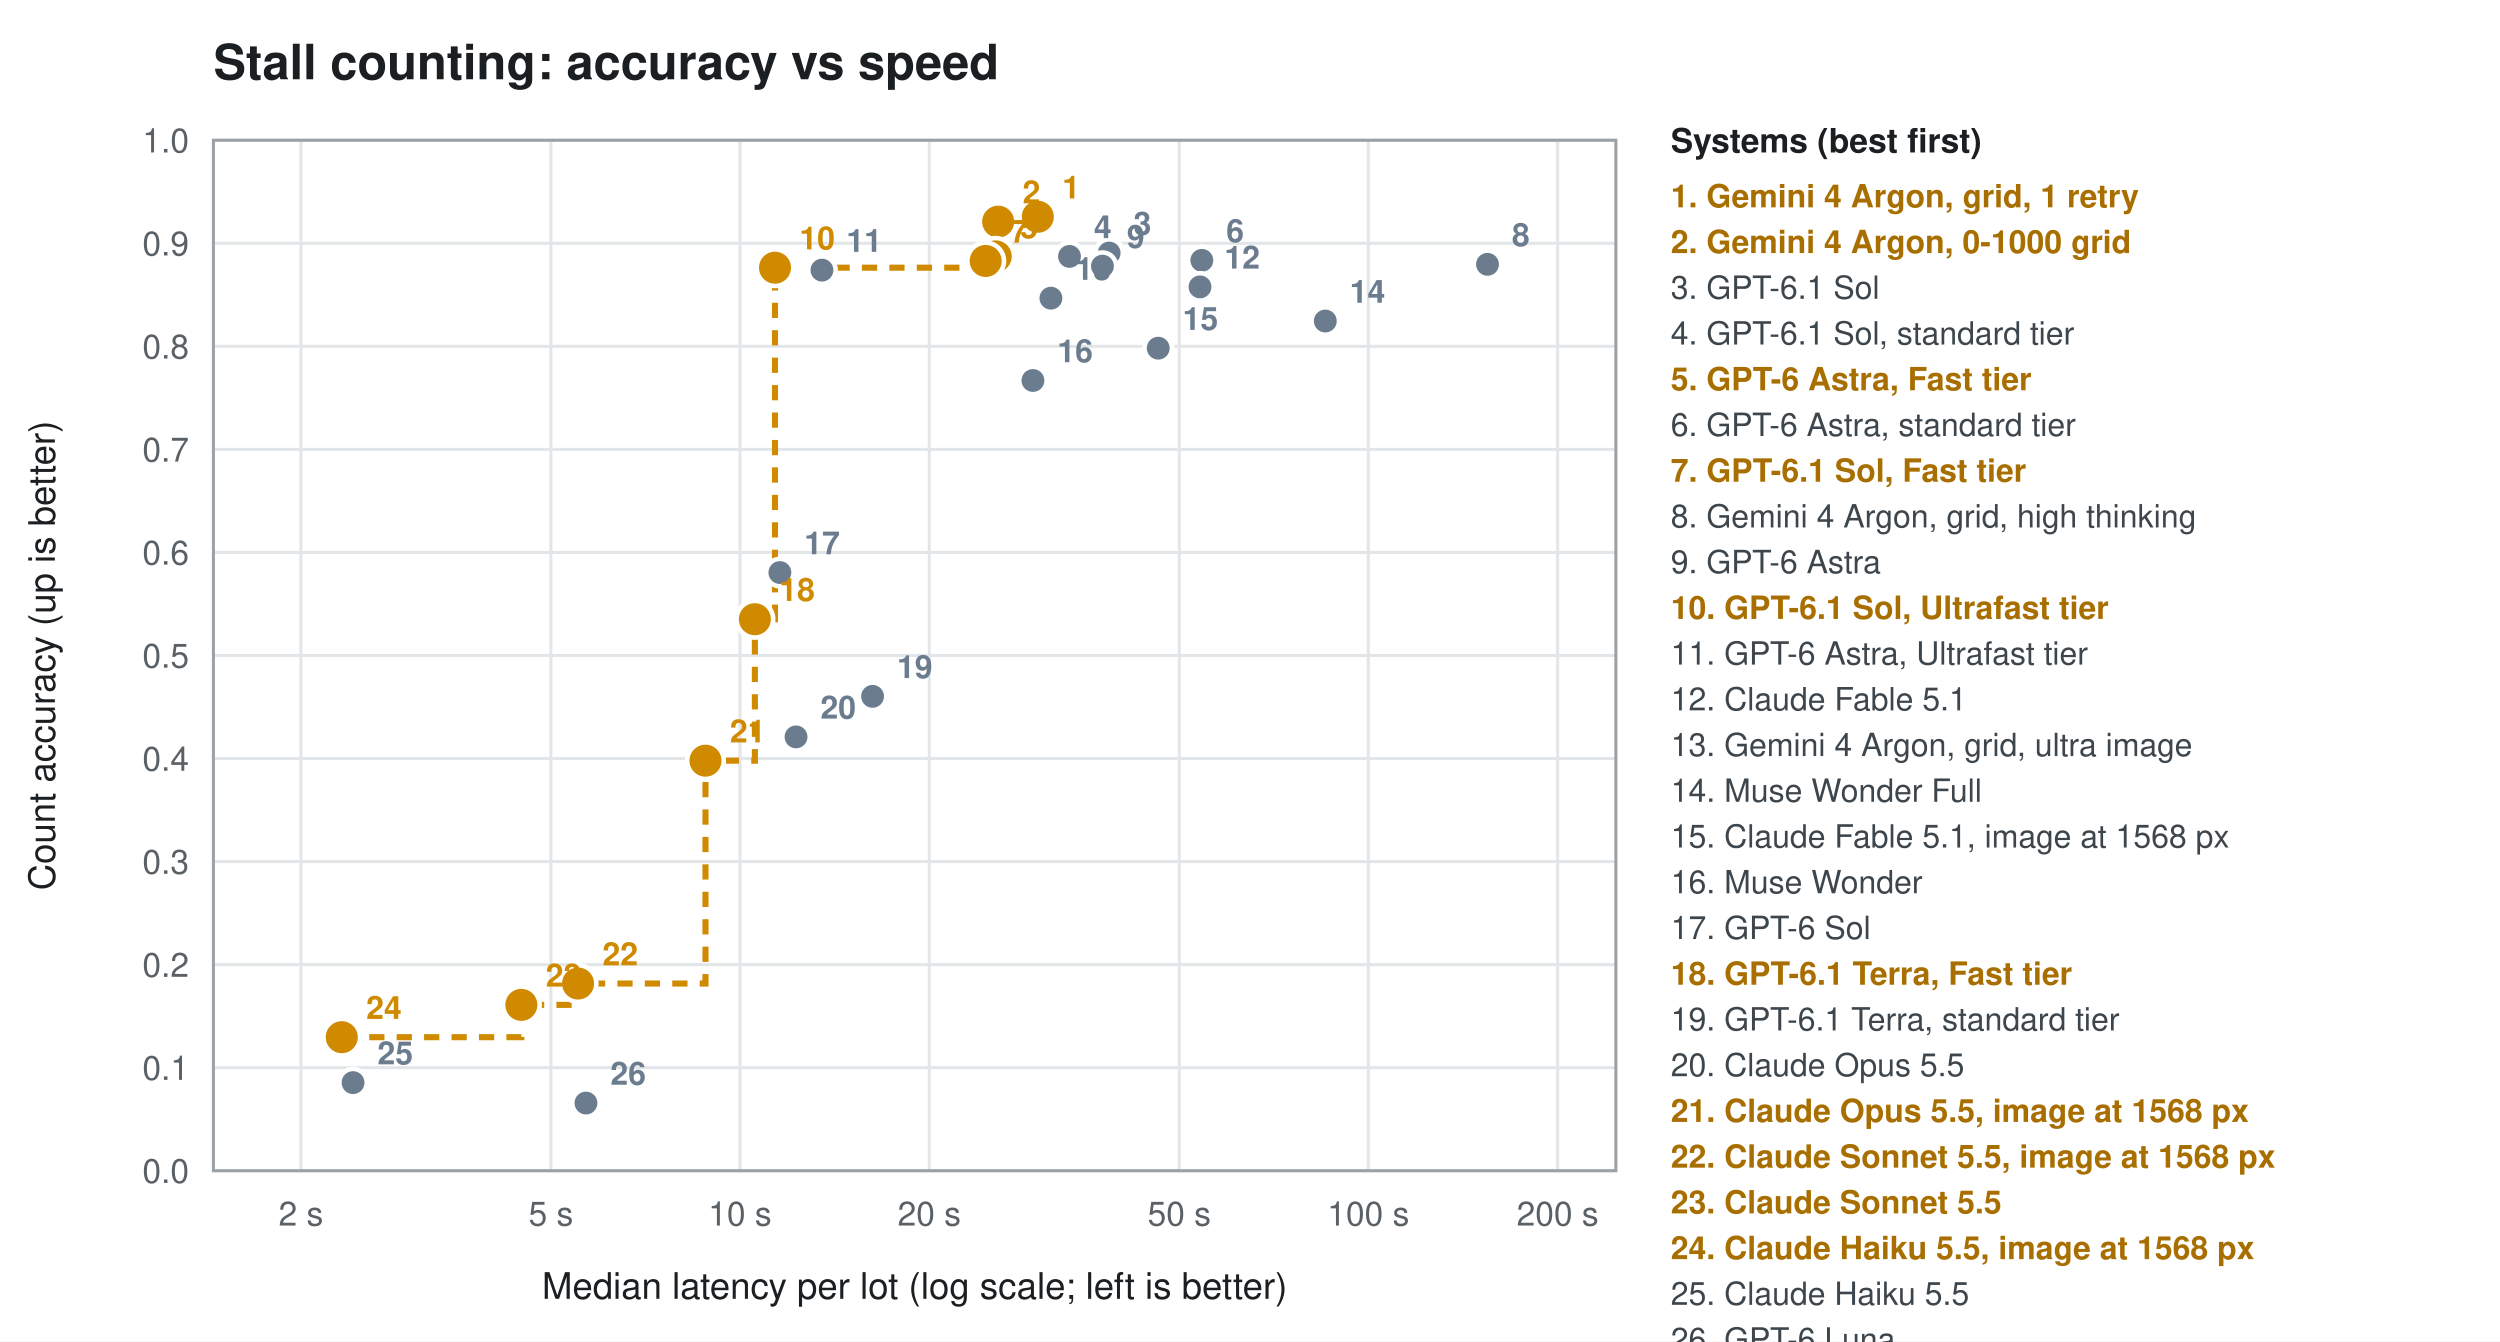
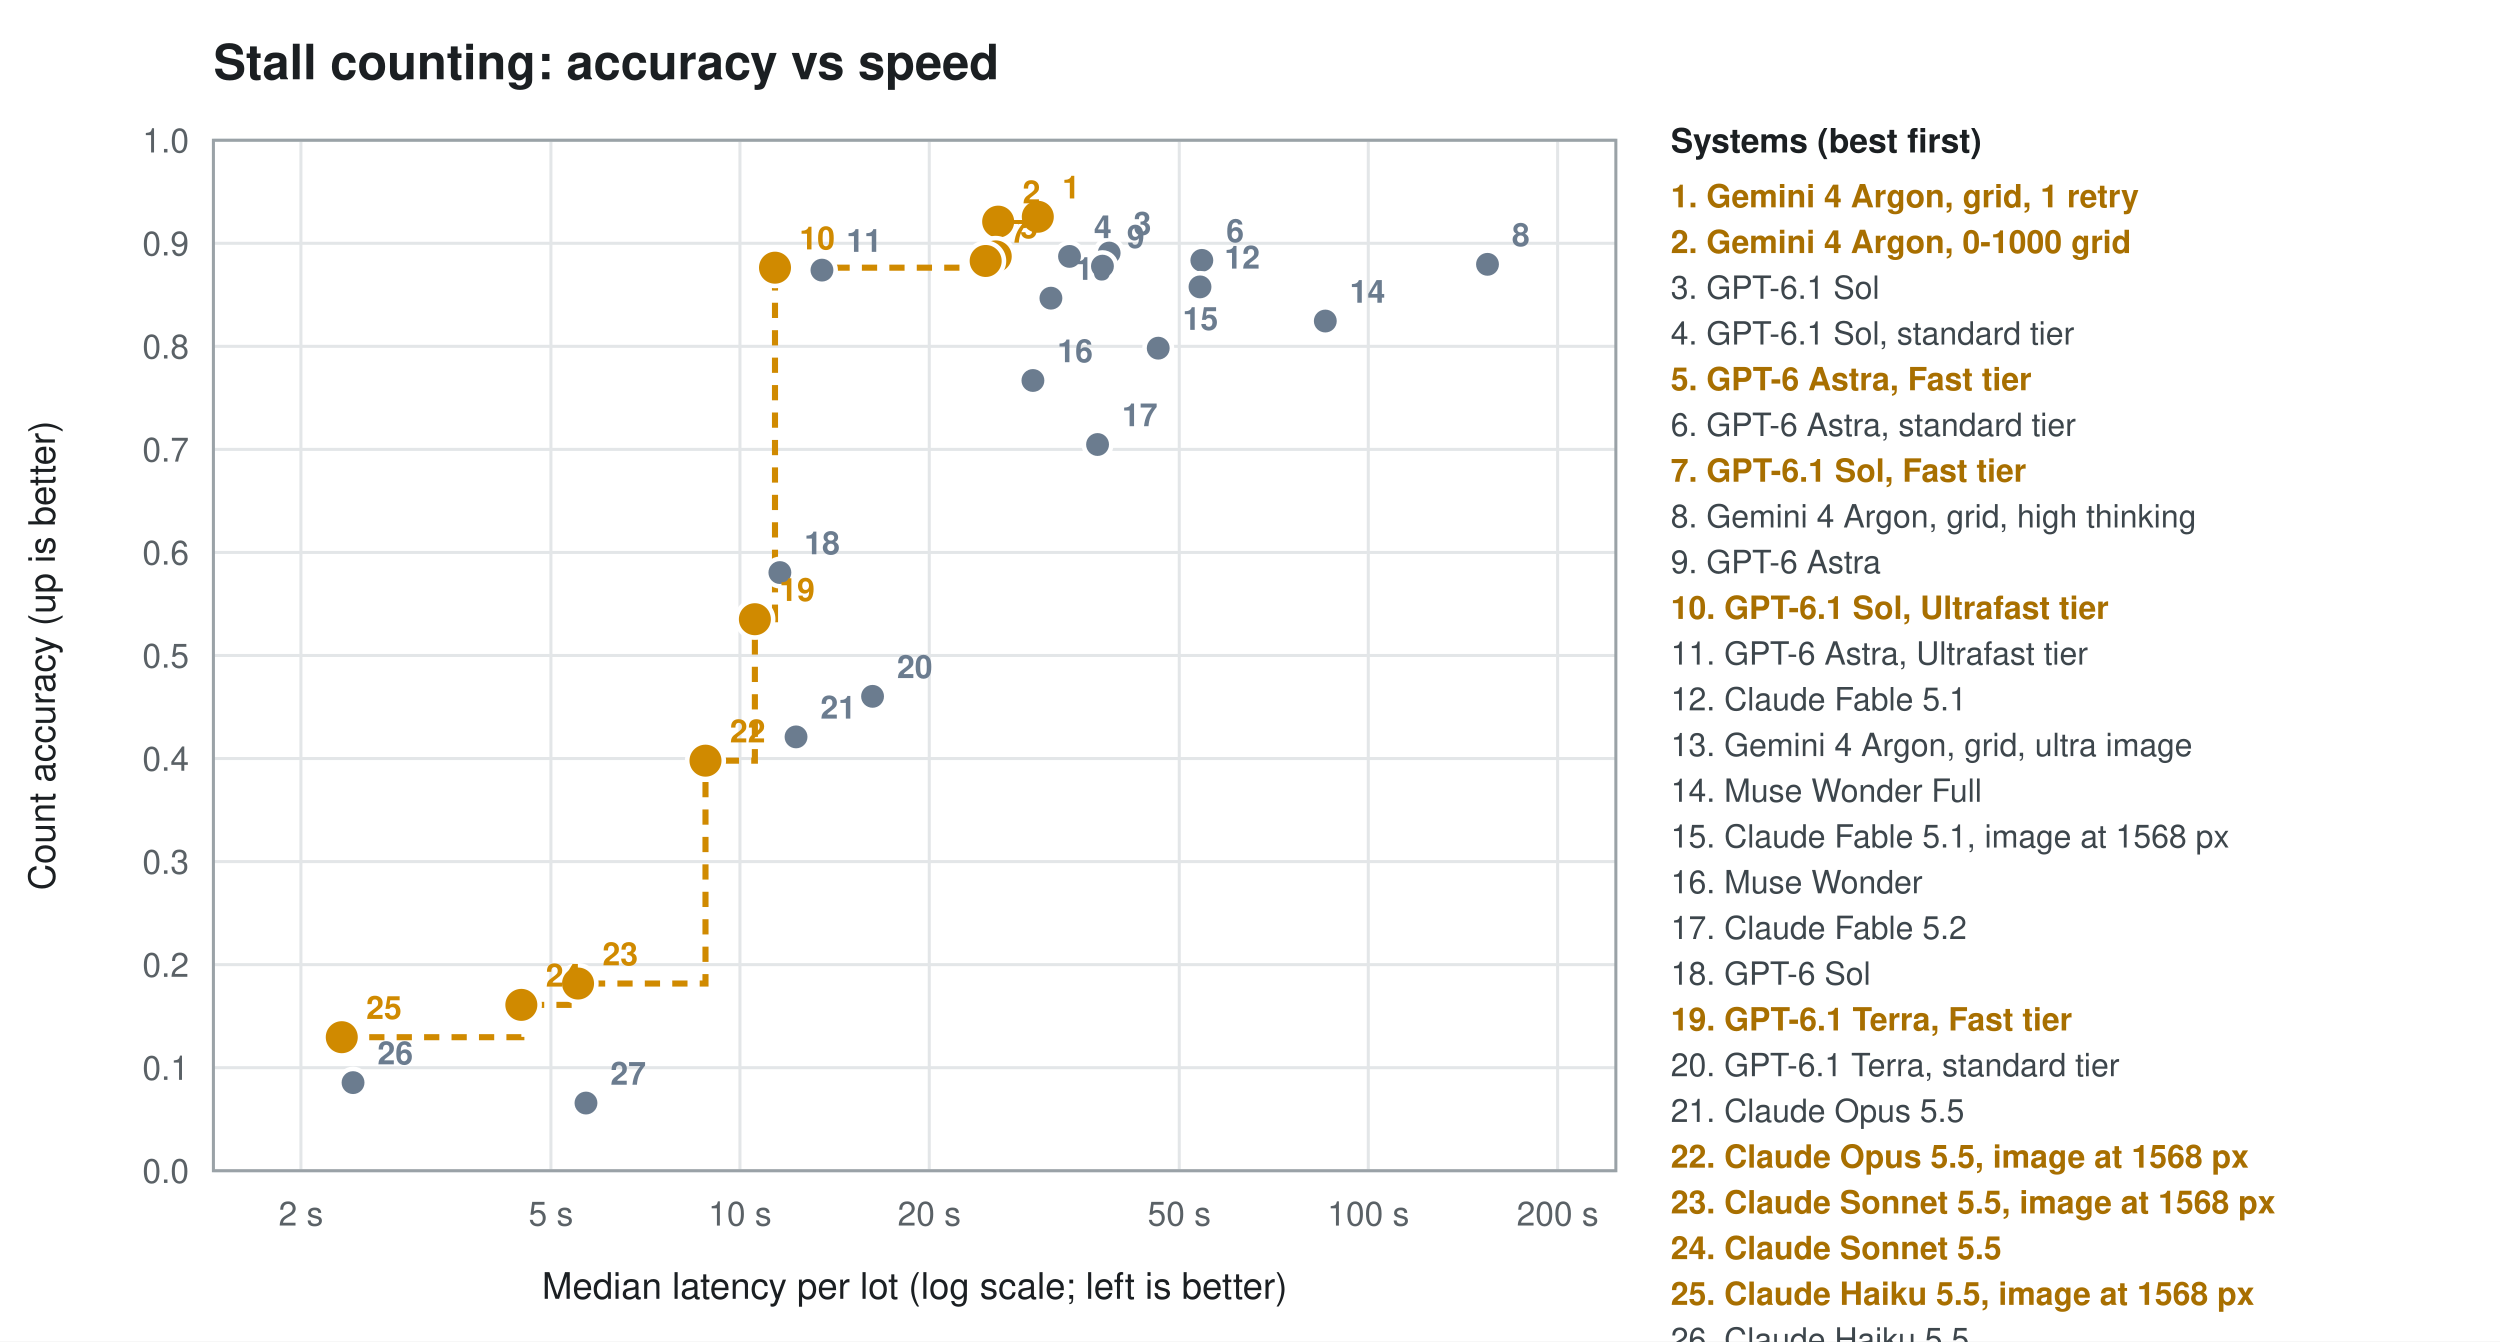
<svg xmlns="http://www.w3.org/2000/svg" viewBox="0 0 820 440" font-family="Helvetica, Arial, sans-serif">
  <rect width="820" height="440" fill="#ffffff" />
  <text x="70" y="26" font-size="16" font-weight="700" fill="#1b1f22">Stall counting: accuracy vs speed</text>
  <line x1="98.7" y1="46" x2="98.7" y2="384" stroke="#e3e6e8" />
  <text x="98.7" y="402" font-size="11" text-anchor="middle" fill="#5a6166">2 s</text>
  <line x1="180.7" y1="46" x2="180.7" y2="384" stroke="#e3e6e8" />
  <text x="180.7" y="402" font-size="11" text-anchor="middle" fill="#5a6166">5 s</text>
  <line x1="242.7" y1="46" x2="242.7" y2="384" stroke="#e3e6e8" />
  <text x="242.7" y="402" font-size="11" text-anchor="middle" fill="#5a6166">10 s</text>
  <line x1="304.8" y1="46" x2="304.8" y2="384" stroke="#e3e6e8" />
  <text x="304.8" y="402" font-size="11" text-anchor="middle" fill="#5a6166">20 s</text>
  <line x1="386.8" y1="46" x2="386.8" y2="384" stroke="#e3e6e8" />
  <text x="386.8" y="402" font-size="11" text-anchor="middle" fill="#5a6166">50 s</text>
  <line x1="448.8" y1="46" x2="448.8" y2="384" stroke="#e3e6e8" />
  <text x="448.8" y="402" font-size="11" text-anchor="middle" fill="#5a6166">100 s</text>
  <line x1="510.9" y1="46" x2="510.9" y2="384" stroke="#e3e6e8" />
  <text x="510.9" y="402" font-size="11" text-anchor="middle" fill="#5a6166">200 s</text>
  <line x1="70" y1="384.0" x2="530" y2="384.0" stroke="#e3e6e8" />
  <text x="62" y="388.0" font-size="11" text-anchor="end" fill="#5a6166">0.0</text>
  <line x1="70" y1="350.2" x2="530" y2="350.2" stroke="#e3e6e8" />
  <text x="62" y="354.2" font-size="11" text-anchor="end" fill="#5a6166">0.1</text>
  <line x1="70" y1="316.4" x2="530" y2="316.4" stroke="#e3e6e8" />
  <text x="62" y="320.4" font-size="11" text-anchor="end" fill="#5a6166">0.2</text>
  <line x1="70" y1="282.6" x2="530" y2="282.6" stroke="#e3e6e8" />
  <text x="62" y="286.6" font-size="11" text-anchor="end" fill="#5a6166">0.3</text>
  <line x1="70" y1="248.8" x2="530" y2="248.8" stroke="#e3e6e8" />
  <text x="62" y="252.8" font-size="11" text-anchor="end" fill="#5a6166">0.4</text>
  <line x1="70" y1="215.0" x2="530" y2="215.0" stroke="#e3e6e8" />
  <text x="62" y="219.0" font-size="11" text-anchor="end" fill="#5a6166">0.5</text>
  <line x1="70" y1="181.2" x2="530" y2="181.2" stroke="#e3e6e8" />
  <text x="62" y="185.2" font-size="11" text-anchor="end" fill="#5a6166">0.6</text>
  <line x1="70" y1="147.4" x2="530" y2="147.4" stroke="#e3e6e8" />
  <text x="62" y="151.4" font-size="11" text-anchor="end" fill="#5a6166">0.7</text>
  <line x1="70" y1="113.6" x2="530" y2="113.6" stroke="#e3e6e8" />
  <text x="62" y="117.6" font-size="11" text-anchor="end" fill="#5a6166">0.8</text>
  <line x1="70" y1="79.8" x2="530" y2="79.8" stroke="#e3e6e8" />
  <text x="62" y="83.8" font-size="11" text-anchor="end" fill="#5a6166">0.9</text>
  <line x1="70" y1="46.0" x2="530" y2="46.0" stroke="#e3e6e8" />
  <text x="62" y="50.0" font-size="11" text-anchor="end" fill="#5a6166">1.0</text>
  <rect x="70" y="46" width="460" height="338" fill="none" stroke="#9aa2a7" />
  <text x="300.0" y="426" font-size="12" text-anchor="middle" fill="#1b1f22">Median latency per lot (log scale; left is better)</text>
  <text transform="translate(18 215.0) rotate(-90)" font-size="12" text-anchor="middle" fill="#1b1f22">Count accuracy (up is better)</text>
  <path d="M112.1,340.2 L171.0,340.2 L171.0,329.6 L189.6,329.6 L189.6,322.6 L231.4,322.6 L231.4,249.5 L247.6,249.5 L247.6,203.1 L254.2,203.1 L254.2,87.8 L323.3,87.8 L323.3,85.6 L326.6,85.6 L326.6,84.1 L327.4,84.1 L327.4,72.7 L340.4,72.7 L340.4,71.1" fill="none" stroke="#d08a00" stroke-width="2" stroke-dasharray="5 4" />
  <circle cx="340.4" cy="71.1" r="6" fill="#d08a00" stroke="#ffffff" stroke-width="1.5" />
  <text x="348.4" y="65.1" font-size="10.5" font-weight="700" fill="#d08a00">1</text>
  <circle cx="327.4" cy="72.7" r="6" fill="#d08a00" stroke="#ffffff" stroke-width="1.5" />
  <text x="335.4" y="66.7" font-size="10.5" font-weight="700" fill="#d08a00">2</text>
  <circle cx="363.8" cy="83.0" r="4.5" fill="#6b7c8f" stroke="#ffffff" stroke-width="1.5" />
  <text x="371.8" y="77.0" font-size="10.5" font-weight="700" fill="#6b7c8f">3</text>
  <circle cx="350.8" cy="84.1" r="4.5" fill="#6b7c8f" stroke="#ffffff" stroke-width="1.5" />
  <text x="358.8" y="78.1" font-size="10.5" font-weight="700" fill="#6b7c8f">4</text>
  <circle cx="326.6" cy="84.1" r="6" fill="#d08a00" stroke="#ffffff" stroke-width="1.5" />
  <text x="334.6" y="78.1" font-size="10.5" font-weight="700" fill="#d08a00">5</text>
  <circle cx="394.2" cy="85.4" r="4.5" fill="#6b7c8f" stroke="#ffffff" stroke-width="1.5" />
  <text x="402.2" y="79.4" font-size="10.5" font-weight="700" fill="#6b7c8f">6</text>
  <circle cx="323.3" cy="85.6" r="6" fill="#d08a00" stroke="#ffffff" stroke-width="1.5" />
  <text x="331.3" y="79.6" font-size="10.5" font-weight="700" fill="#d08a00">7</text>
  <circle cx="487.9" cy="86.7" r="4.5" fill="#6b7c8f" stroke="#ffffff" stroke-width="1.5" />
  <text x="495.9" y="80.7" font-size="10.5" font-weight="700" fill="#6b7c8f">8</text>
  <circle cx="361.6" cy="87.3" r="4.5" fill="#6b7c8f" stroke="#ffffff" stroke-width="1.5" />
  <text x="369.6" y="81.3" font-size="10.5" font-weight="700" fill="#6b7c8f">9</text>
  <circle cx="254.2" cy="87.8" r="6" fill="#d08a00" stroke="#ffffff" stroke-width="1.5" />
  <text x="262.2" y="81.8" font-size="10.5" font-weight="700" fill="#d08a00">10</text>
  <circle cx="269.6" cy="88.6" r="4.5" fill="#6b7c8f" stroke="#ffffff" stroke-width="1.5" />
  <text x="277.6" y="82.6" font-size="10.5" font-weight="700" fill="#6b7c8f">11</text>
  <circle cx="393.6" cy="94.1" r="4.5" fill="#6b7c8f" stroke="#ffffff" stroke-width="1.5" />
  <text x="401.6" y="88.1" font-size="10.5" font-weight="700" fill="#6b7c8f">12</text>
  <circle cx="344.7" cy="97.8" r="4.5" fill="#6b7c8f" stroke="#ffffff" stroke-width="1.5" />
  <text x="352.7" y="91.8" font-size="10.5" font-weight="700" fill="#6b7c8f">13</text>
  <circle cx="434.7" cy="105.3" r="4.5" fill="#6b7c8f" stroke="#ffffff" stroke-width="1.5" />
  <text x="442.7" y="99.3" font-size="10.5" font-weight="700" fill="#6b7c8f">14</text>
  <circle cx="379.9" cy="114.2" r="4.5" fill="#6b7c8f" stroke="#ffffff" stroke-width="1.5" />
  <text x="387.9" y="108.2" font-size="10.5" font-weight="700" fill="#6b7c8f">15</text>
  <circle cx="338.8" cy="124.8" r="4.5" fill="#6b7c8f" stroke="#ffffff" stroke-width="1.5" />
  <text x="346.8" y="118.8" font-size="10.5" font-weight="700" fill="#6b7c8f">16</text>
+   <circle cx="360.0" cy="145.8" r="4.5" fill="#6b7c8f" stroke="#ffffff" stroke-width="1.5" />
+   <text x="368.0" y="139.8" font-size="10.5" font-weight="700" fill="#6b7c8f">17</text>
  <circle cx="255.8" cy="187.8" r="4.5" fill="#6b7c8f" stroke="#ffffff" stroke-width="1.5" />
-   <text x="263.8" y="181.8" font-size="10.5" font-weight="700" fill="#6b7c8f">17</text>
+   <text x="263.8" y="181.8" font-size="10.5" font-weight="700" fill="#6b7c8f">18</text>
  <circle cx="247.6" cy="203.1" r="6" fill="#d08a00" stroke="#ffffff" stroke-width="1.5" />
-   <text x="255.6" y="197.1" font-size="10.5" font-weight="700" fill="#d08a00">18</text>
+   <text x="255.6" y="197.1" font-size="10.5" font-weight="700" fill="#d08a00">19</text>
  <circle cx="286.2" cy="228.4" r="4.5" fill="#6b7c8f" stroke="#ffffff" stroke-width="1.5" />
-   <text x="294.2" y="222.4" font-size="10.5" font-weight="700" fill="#6b7c8f">19</text>
+   <text x="294.2" y="222.4" font-size="10.5" font-weight="700" fill="#6b7c8f">20</text>
  <circle cx="261.1" cy="241.7" r="4.5" fill="#6b7c8f" stroke="#ffffff" stroke-width="1.5" />
-   <text x="269.1" y="235.7" font-size="10.5" font-weight="700" fill="#6b7c8f">20</text>
+   <text x="269.1" y="235.7" font-size="10.5" font-weight="700" fill="#6b7c8f">21</text>
  <circle cx="231.4" cy="249.5" r="6" fill="#d08a00" stroke="#ffffff" stroke-width="1.5" />
-   <text x="239.4" y="243.5" font-size="10.5" font-weight="700" fill="#d08a00">21</text>
+   <text x="239.4" y="243.5" font-size="10.5" font-weight="700" fill="#d08a00">22</text>
  <circle cx="189.6" cy="322.6" r="6" fill="#d08a00" stroke="#ffffff" stroke-width="1.5" />
-   <text x="197.6" y="316.6" font-size="10.5" font-weight="700" fill="#d08a00">22</text>
+   <text x="197.6" y="316.6" font-size="10.5" font-weight="700" fill="#d08a00">23</text>
  <circle cx="171.0" cy="329.6" r="6" fill="#d08a00" stroke="#ffffff" stroke-width="1.5" />
-   <text x="179.0" y="323.6" font-size="10.5" font-weight="700" fill="#d08a00">23</text>
+   <text x="179.0" y="323.6" font-size="10.5" font-weight="700" fill="#d08a00">24</text>
  <circle cx="112.1" cy="340.2" r="6" fill="#d08a00" stroke="#ffffff" stroke-width="1.5" />
-   <text x="120.1" y="334.2" font-size="10.5" font-weight="700" fill="#d08a00">24</text>
+   <text x="120.1" y="334.2" font-size="10.5" font-weight="700" fill="#d08a00">25</text>
  <circle cx="115.8" cy="355.1" r="4.5" fill="#6b7c8f" stroke="#ffffff" stroke-width="1.5" />
-   <text x="123.8" y="349.1" font-size="10.5" font-weight="700" fill="#6b7c8f">25</text>
+   <text x="123.8" y="349.1" font-size="10.5" font-weight="700" fill="#6b7c8f">26</text>
  <circle cx="192.2" cy="361.8" r="4.5" fill="#6b7c8f" stroke="#ffffff" stroke-width="1.5" />
-   <text x="200.2" y="355.8" font-size="10.5" font-weight="700" fill="#6b7c8f">26</text>
+   <text x="200.2" y="355.8" font-size="10.5" font-weight="700" fill="#6b7c8f">27</text>
  <text x="548" y="50" font-size="11" font-weight="700" fill="#1b1f22">Systems (best first)</text>
  <text x="548" y="68" font-size="10.5" fill="#a86f00" font-weight="700">1. Gemini 4 Argon, grid, 1 retry</text>
  <text x="548" y="83" font-size="10.5" fill="#a86f00" font-weight="700">2. Gemini 4 Argon, 0-1000 grid</text>
  <text x="548" y="98" font-size="10.5" fill="#3d464c" font-weight="400">3. GPT-6.1 Sol</text>
  <text x="548" y="113" font-size="10.5" fill="#3d464c" font-weight="400">4. GPT-6.1 Sol, standard tier</text>
  <text x="548" y="128" font-size="10.5" fill="#a86f00" font-weight="700">5. GPT-6 Astra, Fast tier</text>
  <text x="548" y="143" font-size="10.5" fill="#3d464c" font-weight="400">6. GPT-6 Astra, standard tier</text>
  <text x="548" y="158" font-size="10.5" fill="#a86f00" font-weight="700">7. GPT-6.1 Sol, Fast tier</text>
  <text x="548" y="173" font-size="10.5" fill="#3d464c" font-weight="400">8. Gemini 4 Argon, grid, high thinking</text>
  <text x="548" y="188" font-size="10.5" fill="#3d464c" font-weight="400">9. GPT-6 Astra</text>
  <text x="548" y="203" font-size="10.5" fill="#a86f00" font-weight="700">10. GPT-6.1 Sol, Ultrafast tier</text>
  <text x="548" y="218" font-size="10.5" fill="#3d464c" font-weight="400">11. GPT-6 Astra, Ultrafast tier</text>
  <text x="548" y="233" font-size="10.5" fill="#3d464c" font-weight="400">12. Claude Fable 5.1</text>
  <text x="548" y="248" font-size="10.5" fill="#3d464c" font-weight="400">13. Gemini 4 Argon, grid, ultra image</text>
  <text x="548" y="263" font-size="10.5" fill="#3d464c" font-weight="400">14. Muse Wonder Full</text>
  <text x="548" y="278" font-size="10.5" fill="#3d464c" font-weight="400">15. Claude Fable 5.1, image at 1568 px</text>
  <text x="548" y="293" font-size="10.5" fill="#3d464c" font-weight="400">16. Muse Wonder</text>
-   <text x="548" y="308" font-size="10.5" fill="#3d464c" font-weight="400">17. GPT-6 Sol</text>
-   <text x="548" y="323" font-size="10.5" fill="#a86f00" font-weight="700">18. GPT-6.1 Terra, Fast tier</text>
-   <text x="548" y="338" font-size="10.5" fill="#3d464c" font-weight="400">19. GPT-6.1 Terra, standard tier</text>
-   <text x="548" y="353" font-size="10.5" fill="#3d464c" font-weight="400">20. Claude Opus 5.5</text>
-   <text x="548" y="368" font-size="10.5" fill="#a86f00" font-weight="700">21. Claude Opus 5.5, image at 1568 px</text>
-   <text x="548" y="383" font-size="10.5" fill="#a86f00" font-weight="700">22. Claude Sonnet 5.5, image at 1568 px</text>
-   <text x="548" y="398" font-size="10.5" fill="#a86f00" font-weight="700">23. Claude Sonnet 5.5</text>
-   <text x="548" y="413" font-size="10.5" fill="#a86f00" font-weight="700">24. Claude Haiku 5.5, image at 1568 px</text>
-   <text x="548" y="428" font-size="10.5" fill="#3d464c" font-weight="400">25. Claude Haiku 5.5</text>
-   <text x="548" y="443" font-size="10.5" fill="#3d464c" font-weight="400">26. GPT-6 Luna</text>
-   <text x="548" y="466" font-size="10" fill="#5a6166">Gold = on the frontier</text>
+   <text x="548" y="308" font-size="10.5" fill="#3d464c" font-weight="400">17. Claude Fable 5.2</text>
+   <text x="548" y="323" font-size="10.5" fill="#3d464c" font-weight="400">18. GPT-6 Sol</text>
+   <text x="548" y="338" font-size="10.5" fill="#a86f00" font-weight="700">19. GPT-6.1 Terra, Fast tier</text>
+   <text x="548" y="353" font-size="10.5" fill="#3d464c" font-weight="400">20. GPT-6.1 Terra, standard tier</text>
+   <text x="548" y="368" font-size="10.5" fill="#3d464c" font-weight="400">21. Claude Opus 5.5</text>
+   <text x="548" y="383" font-size="10.5" fill="#a86f00" font-weight="700">22. Claude Opus 5.5, image at 1568 px</text>
+   <text x="548" y="398" font-size="10.5" fill="#a86f00" font-weight="700">23. Claude Sonnet 5.5, image at 1568 px</text>
+   <text x="548" y="413" font-size="10.5" fill="#a86f00" font-weight="700">24. Claude Sonnet 5.5</text>
+   <text x="548" y="428" font-size="10.5" fill="#a86f00" font-weight="700">25. Claude Haiku 5.5, image at 1568 px</text>
+   <text x="548" y="443" font-size="10.5" fill="#3d464c" font-weight="400">26. Claude Haiku 5.5</text>
+   <text x="548" y="458" font-size="10.5" fill="#3d464c" font-weight="400">27. GPT-6 Luna</text>
+   <text x="548" y="481" font-size="10" fill="#5a6166">Gold = on the frontier</text>
</svg>
